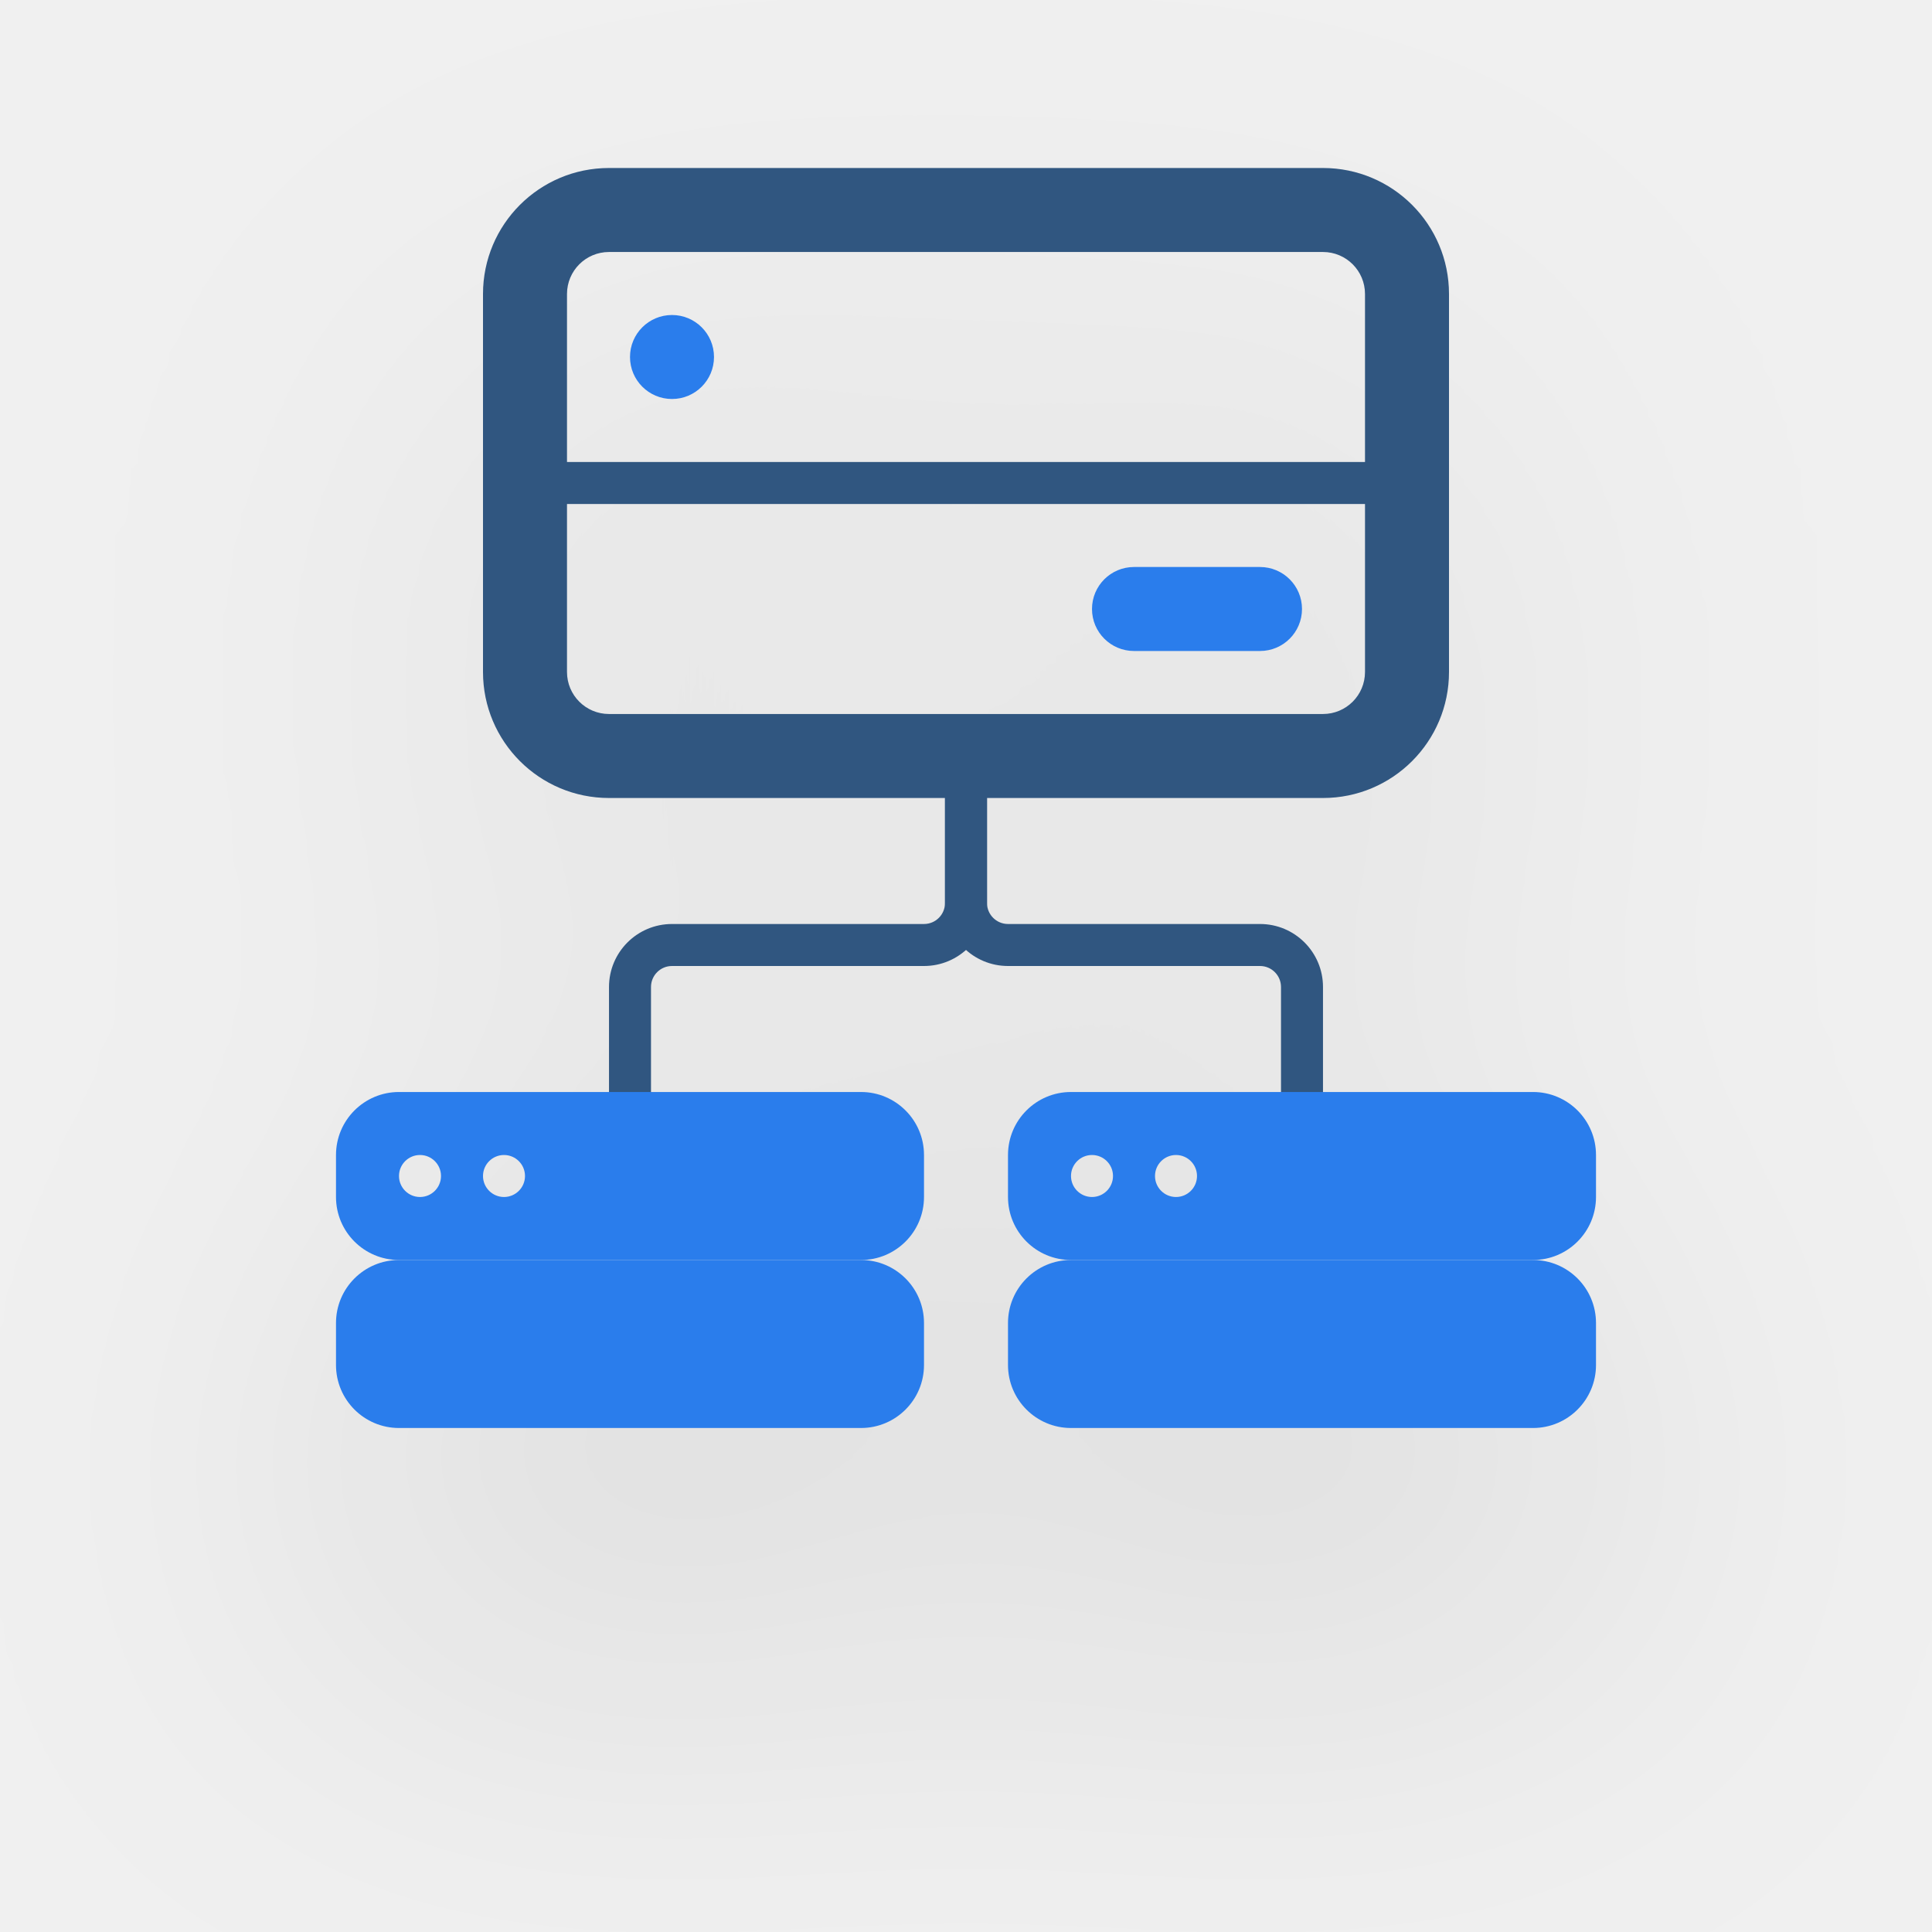
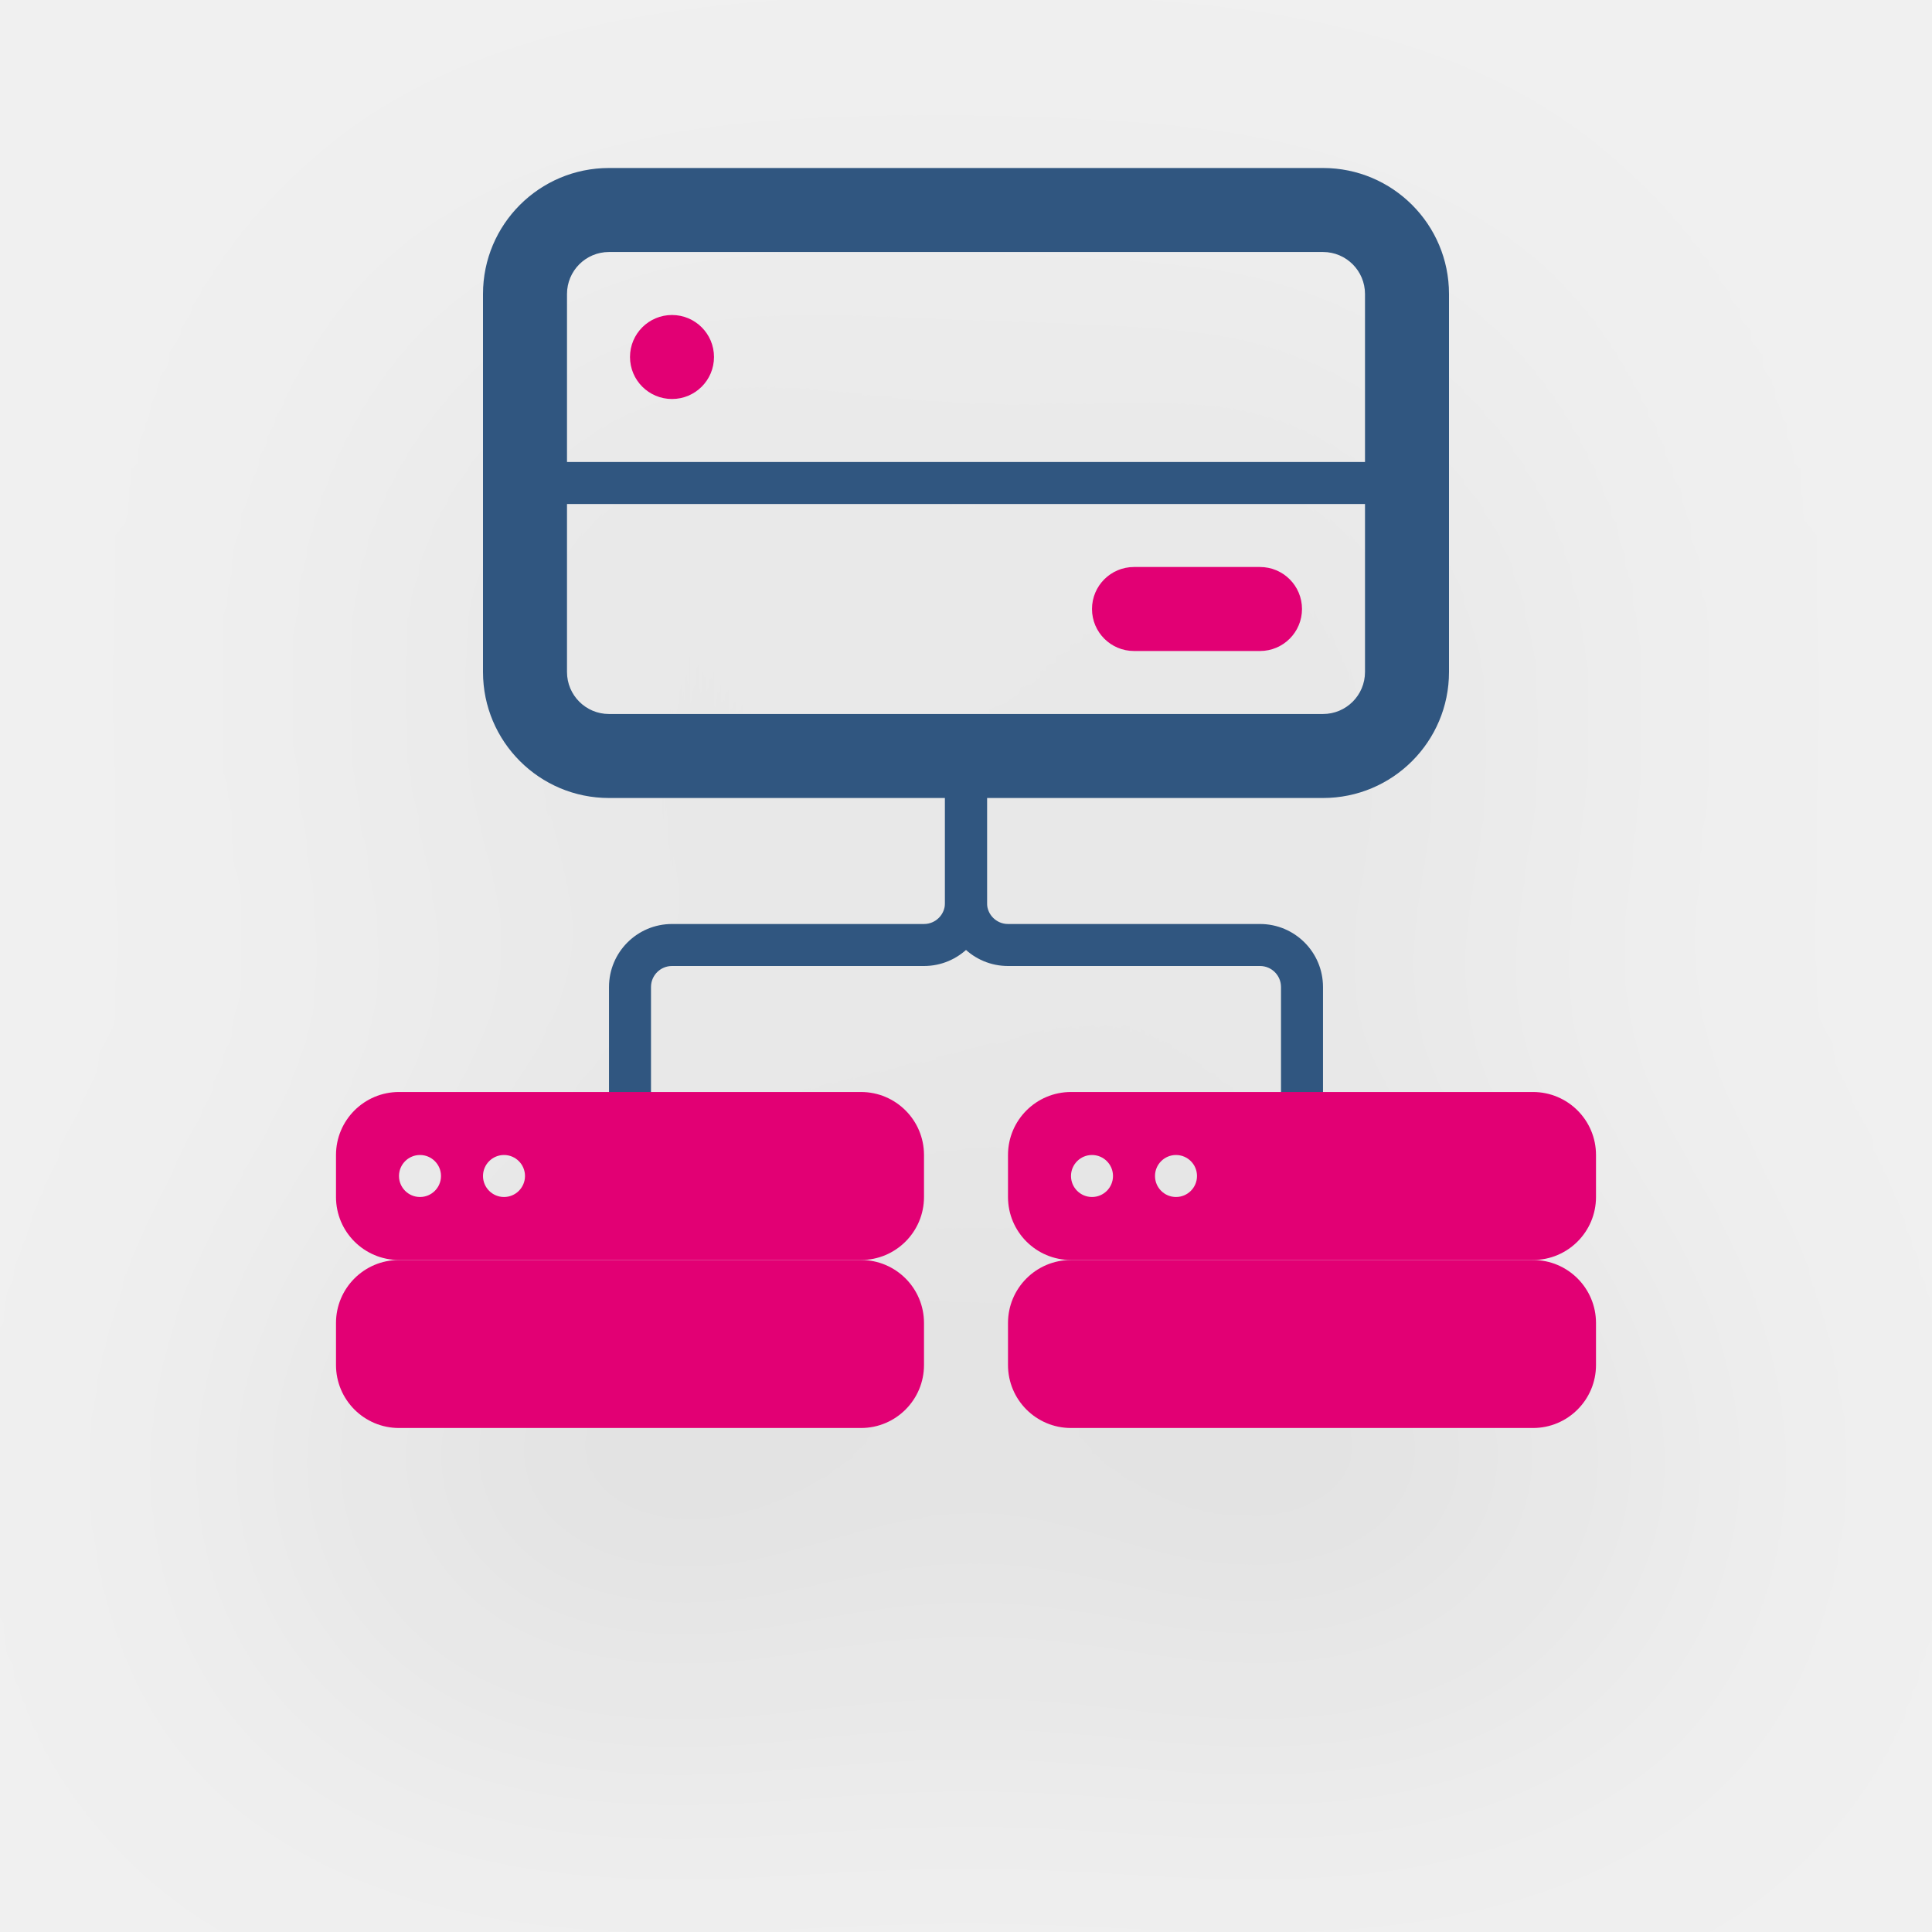
<svg xmlns="http://www.w3.org/2000/svg" width="92" height="92" viewBox="0 0 92 92" fill="none">
  <g clip-path="url(#clip0)">
    <g filter="url(#filter0_d)">
      <path fill-rule="evenodd" clip-rule="evenodd" d="M69 14L69 32C69 35.314 66.314 38 63 38L29 38C25.686 38 23 35.314 23 32L23 14C23 10.686 25.686 8 29 8L63 8C66.314 8 69 10.686 69 14ZM65 14C65 12.895 64.105 12 63 12L29 12C27.895 12 27 12.895 27 14L27 32C27 33.105 27.895 34 29 34L63 34C64.105 34 65 33.105 65 32L65 14Z" fill="#305680" />
      <path fill-rule="evenodd" clip-rule="evenodd" d="M45 43V37H47V43C47 43.552 47.448 44 48 44H60C61.657 44 63 45.343 63 47V53H61V47C61 46.448 60.552 46 60 46H48C46.343 46 45 44.657 45 43Z" fill="#305680" />
      <path fill-rule="evenodd" clip-rule="evenodd" d="M47 43V37H45V43C45 43.552 44.552 44 44 44H32C30.343 44 29 45.343 29 47V53H31V47C31 46.448 31.448 46 32 46H44C45.657 46 47 44.657 47 43Z" fill="#305680" />
-       <path fill-rule="evenodd" clip-rule="evenodd" d="M16 55C16 53.343 17.343 52 19 52H41C42.657 52 44 53.343 44 55V57C44 58.657 42.657 60 41 60H19C17.343 60 16 58.657 16 57V55ZM21 56C21 56.552 20.552 57 20 57C19.448 57 19 56.552 19 56C19 55.448 19.448 55 20 55C20.552 55 21 55.448 21 56ZM24 57C24.552 57 25 56.552 25 56C25 55.448 24.552 55 24 55C23.448 55 23 55.448 23 56C23 56.552 23.448 57 24 57Z" fill="#2A7DEC" />
-       <path d="M16 63C16 61.343 17.343 60 19 60H41C42.657 60 44 61.343 44 63V65C44 66.657 42.657 68 41 68H19C17.343 68 16 66.657 16 65V63Z" fill="#2A7DEC" />
-       <path fill-rule="evenodd" clip-rule="evenodd" d="M48 55C48 53.343 49.343 52 51 52H73C74.657 52 76 53.343 76 55V57C76 58.657 74.657 60 73 60H51C49.343 60 48 58.657 48 57V55ZM53 56C53 56.552 52.552 57 52 57C51.448 57 51 56.552 51 56C51 55.448 51.448 55 52 55C52.552 55 53 55.448 53 56ZM56 57C56.552 57 57 56.552 57 56C57 55.448 56.552 55 56 55C55.448 55 55 55.448 55 56C55 56.552 55.448 57 56 57Z" fill="#2A7DEC" />
-       <path d="M48 63C48 61.343 49.343 60 51 60H73C74.657 60 76 61.343 76 63V65C76 66.657 74.657 68 73 68H51C49.343 68 48 66.657 48 65V63Z" fill="#2A7DEC" />
-       <path d="M52 29C52 27.895 52.895 27 54 27H60C61.105 27 62 27.895 62 29C62 30.105 61.105 31 60 31H54C52.895 31 52 30.105 52 29Z" fill="#2A7DEC" />
+       <path fill-rule="evenodd" clip-rule="evenodd" d="M16 55C16 53.343 17.343 52 19 52H41C42.657 52 44 53.343 44 55V57C44 58.657 42.657 60 41 60H19C17.343 60 16 58.657 16 57V55ZM21 56C21 56.552 20.552 57 20 57C19.448 57 19 56.552 19 56C19 55.448 19.448 55 20 55C20.552 55 21 55.448 21 56ZM24 57C24.552 57 25 56.552 25 56C25 55.448 24.552 55 24 55C23.448 55 23 55.448 23 56C23 56.552 23.448 57 24 57Z" fill="#e20074" />
+       <path d="M16 63C16 61.343 17.343 60 19 60H41C42.657 60 44 61.343 44 63V65C44 66.657 42.657 68 41 68H19C17.343 68 16 66.657 16 65V63Z" fill="#e20074" />
+       <path fill-rule="evenodd" clip-rule="evenodd" d="M48 55C48 53.343 49.343 52 51 52H73C74.657 52 76 53.343 76 55V57C76 58.657 74.657 60 73 60H51C49.343 60 48 58.657 48 57V55ZM53 56C53 56.552 52.552 57 52 57C51.448 57 51 56.552 51 56C51 55.448 51.448 55 52 55C52.552 55 53 55.448 53 56ZM56 57C56.552 57 57 56.552 57 56C57 55.448 56.552 55 56 55C55.448 55 55 55.448 55 56C55 56.552 55.448 57 56 57Z" fill="#e20074" />
+       <path d="M48 63C48 61.343 49.343 60 51 60H73C74.657 60 76 61.343 76 63V65C76 66.657 74.657 68 73 68H51C49.343 68 48 66.657 48 65V63Z" fill="#e20074" />
+       <path d="M52 29C52 27.895 52.895 27 54 27H60C61.105 27 62 27.895 62 29C62 30.105 61.105 31 60 31H54C52.895 31 52 30.105 52 29Z" fill="#e20074" />
      <path d="M26 24H66V22H26V24Z" fill="#305680" />
-       <path d="M34 17C34 18.105 33.105 19 32 19C30.895 19 30 18.105 30 17C30 15.895 30.895 15 32 15C33.105 15 34 15.895 34 17Z" fill="#2A7DEC" />
+       <path d="M34 17C34 18.105 33.105 19 32 19C30.895 19 30 18.105 30 17C30 15.895 30.895 15 32 15C33.105 15 34 15.895 34 17Z" fill="#e20074" />
    </g>
  </g>
  <defs>
    <filter id="filter0_d" x="-4" y="-2" width="100" height="100" filterUnits="userSpaceOnUse" color-interpolation-filters="sRGB">
      <feFlood flood-opacity="0" result="BackgroundImageFix" />
      <feColorMatrix in="SourceAlpha" type="matrix" values="0 0 0 0 0 0 0 0 0 0 0 0 0 0 0 0 0 0 127 0" />
      <feOffset dy="10" />
      <feGaussianBlur stdDeviation="10" />
      <feColorMatrix type="matrix" values="0 0 0 0 0 0 0 0 0 0 0 0 0 0 0 0 0 0 0.1 0" />
      <feBlend mode="normal" in2="BackgroundImageFix" result="effect1_dropShadow" />
      <feBlend mode="normal" in="SourceGraphic" in2="effect1_dropShadow" result="shape" />
    </filter>
    <clipPath id="clip0">
      <rect width="92" height="92" fill="white" />
    </clipPath>
  </defs>
</svg>
